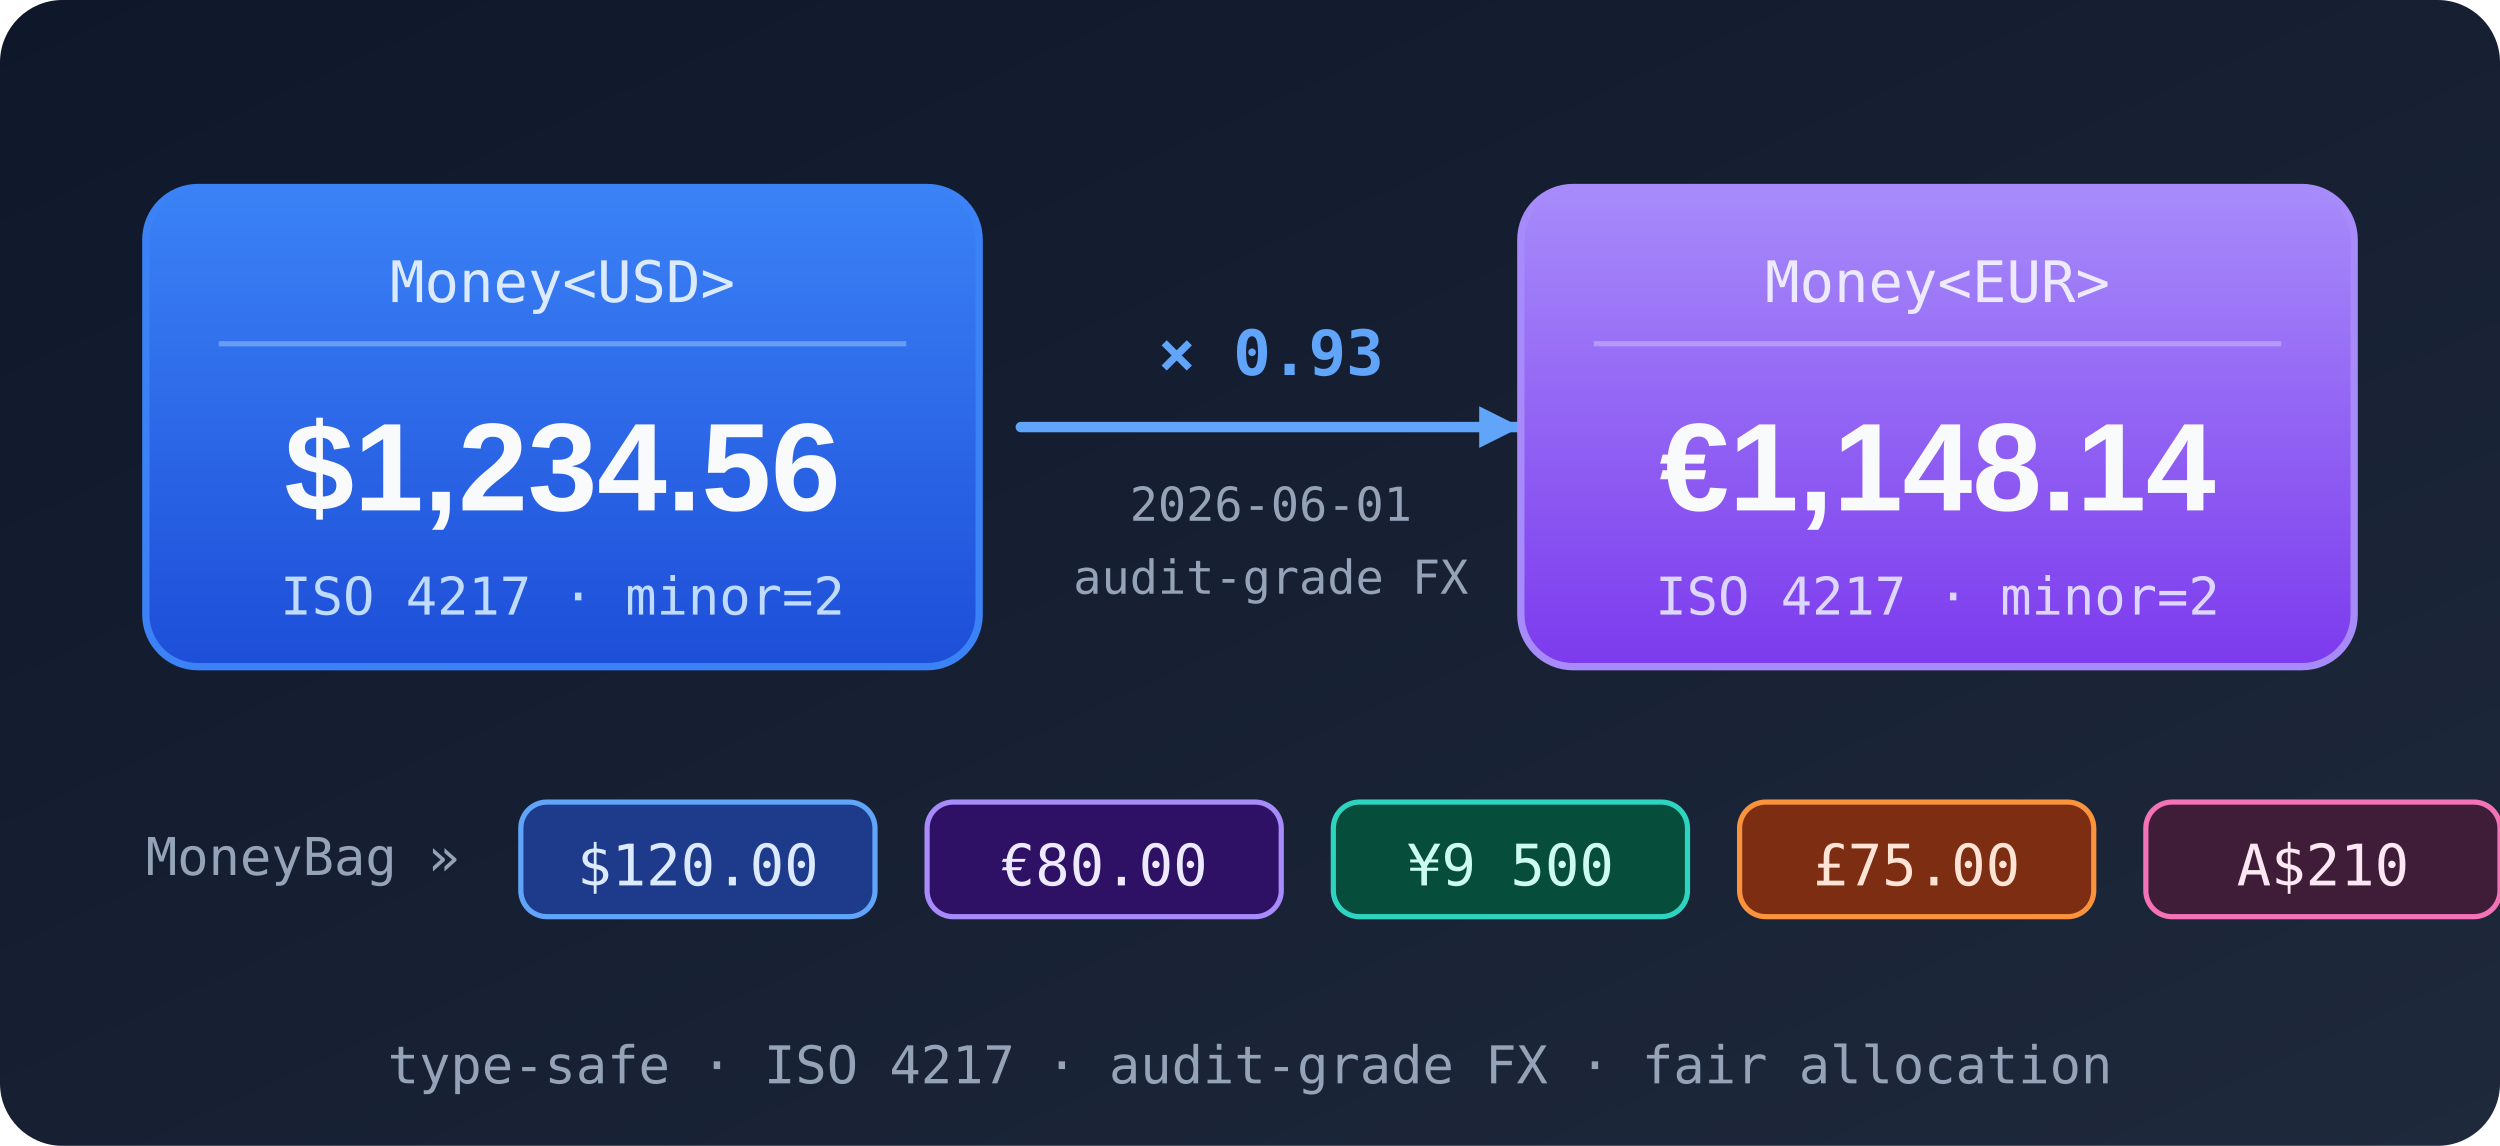
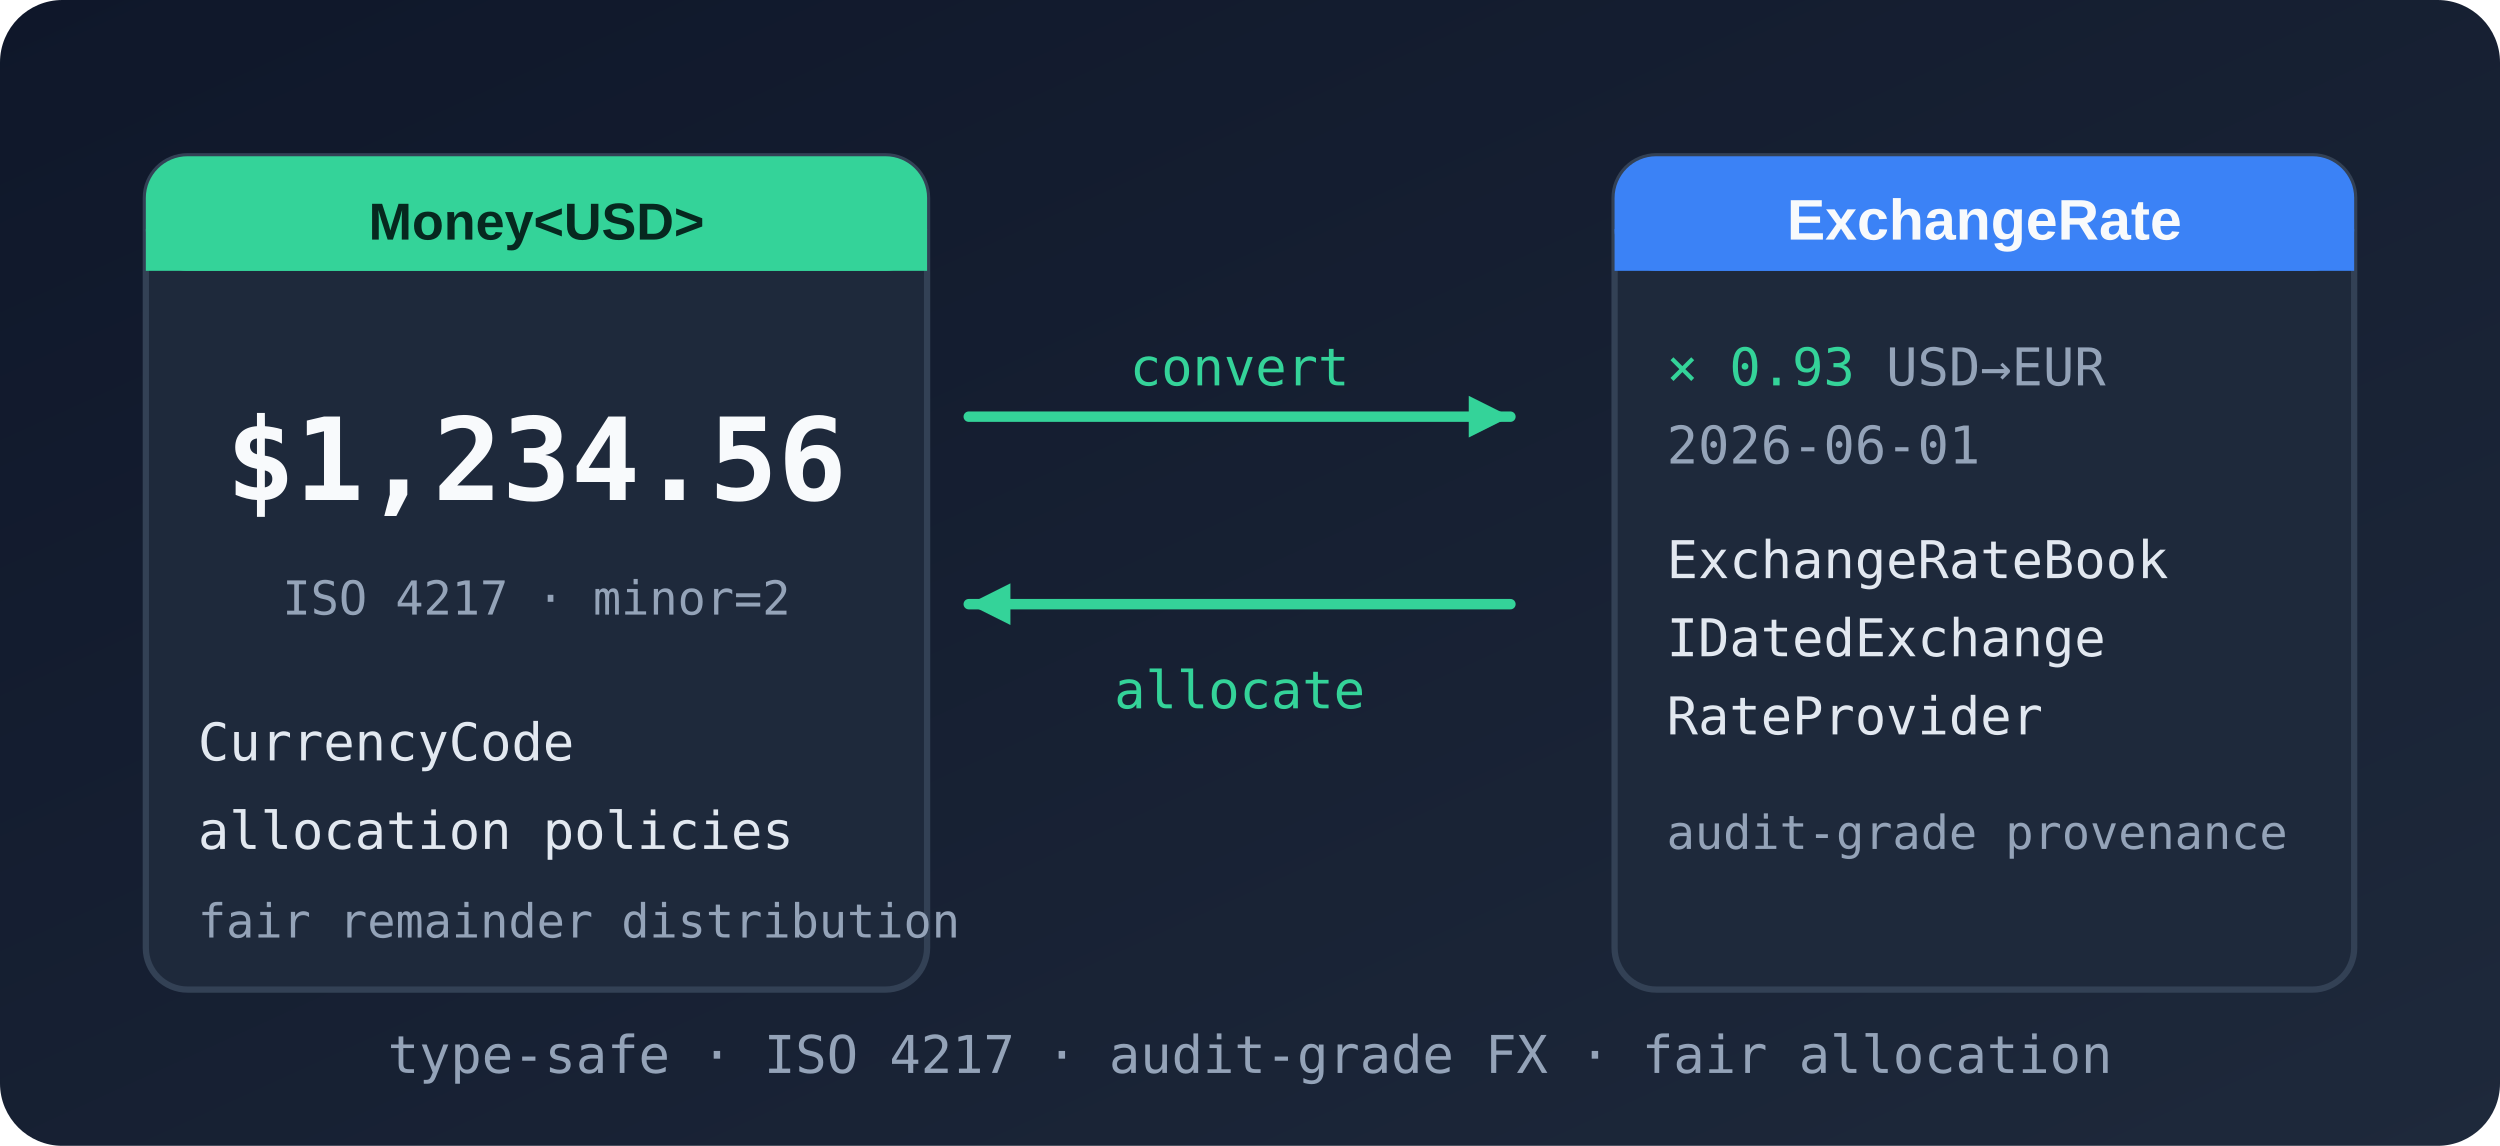
<svg xmlns="http://www.w3.org/2000/svg" viewBox="0 0 480 220" role="img" aria-label="Bodu.Financial — type-safe monetary primitives with audit-grade FX">
  <defs>
    <linearGradient id="fin-bg" x1="0" y1="0" x2="1" y2="1">
      <stop offset="0" stop-color="#0F172A" />
      <stop offset="1" stop-color="#1E293B" />
    </linearGradient>
-     <linearGradient id="fin-usd" x1="0" y1="0" x2="0" y2="1">
-       <stop offset="0" stop-color="#3B82F6" />
-       <stop offset="1" stop-color="#1D4ED8" />
-     </linearGradient>
-     <linearGradient id="fin-eur" x1="0" y1="0" x2="0" y2="1">
-       <stop offset="0" stop-color="#A78BFA" />
-       <stop offset="1" stop-color="#7C3AED" />
-     </linearGradient>
  </defs>
  <rect width="480" height="220" rx="12" fill="url(#fin-bg)" />
-   <g transform="translate(28 36)" font-family="'Segoe UI','Helvetica Neue',Arial,sans-serif">
-     <rect width="160" height="92" rx="10" fill="url(#fin-usd)" stroke="#3B82F6" stroke-width="1.4" />
-     <text x="80" y="22" fill="#DBEAFE" font-family="'Consolas','Menlo',monospace" font-size="11" text-anchor="middle">Money&lt;USD&gt;</text>
-     <line x1="14" y1="30" x2="146" y2="30" stroke="#BFDBFE" stroke-width="1" opacity="0.4" />
-     <text x="80" y="62" fill="#F8FAFC" text-anchor="middle" font-size="24" font-weight="700">$1,234.56</text>
-     <text x="80" y="82" fill="#BFDBFE" font-family="'Consolas','Menlo',monospace" font-size="10" text-anchor="middle">ISO 4217 · minor=2</text>
+   <g transform="translate(28 30)" font-family="'Segoe UI','Helvetica Neue',Arial,sans-serif" font-size="11">
+     <rect width="150" height="160" rx="8" fill="#1E293B" stroke="#334155" stroke-width="1.2" />
+     <rect width="150" height="22" rx="8" fill="#34D399" />
+     <rect y="14" width="150" height="8" fill="#34D399" />
+     <text x="75" y="16" fill="#06281F" text-anchor="middle" font-weight="700" font-size="10">Money&lt;USD&gt;</text>
+     <g font-family="'Consolas','Menlo',monospace" text-anchor="middle">
+       <text x="75" y="66" fill="#F8FAFC" font-size="22" font-weight="700">$1,234.56</text>
+       <text x="75" y="88" fill="#94A3B8" font-size="9">ISO 4217 · minor=2</text>
+     </g>
+     <g fill="#E2E8F0" font-family="'Consolas','Menlo',monospace" font-size="10">
+       <text x="10" y="116">CurrencyCode</text>
+       <text x="10" y="133">allocation policies</text>
+     </g>
+     <text x="10" y="150" fill="#94A3B8" font-family="'Consolas','Menlo',monospace" font-size="9">fair remainder distribution</text>
  </g>
-   <g transform="translate(196 76)">
-     <g fill="none" stroke="#60A5FA" stroke-width="2" stroke-linecap="round">
-       <line x1="0" y1="6" x2="96" y2="6" />
-       <polygon points="96,6 88,2 88,10" fill="#60A5FA" stroke="none" />
-     </g>
-     <text x="48" y="-4" fill="#60A5FA" font-family="'Consolas','Menlo',monospace" font-size="12" font-weight="700" text-anchor="middle">× 0.93</text>
-     <text x="48" y="24" fill="#94A3B8" font-family="'Consolas','Menlo',monospace" font-size="9" text-anchor="middle">2026-06-01</text>
-     <text x="48" y="38" fill="#94A3B8" font-family="'Consolas','Menlo',monospace" font-size="9" text-anchor="middle">audit-grade FX</text>
+   <g transform="translate(186 80)" fill="none" stroke="#34D399" stroke-width="2" stroke-linecap="round">
+     <line x1="0" y1="0" x2="104" y2="0" />
+     <polygon points="104,0 96,-4 96,4" fill="#34D399" stroke="none" />
+     <line x1="104" y1="36" x2="0" y2="36" />
+     <polygon points="0,36 8,32 8,40" fill="#34D399" stroke="none" />
  </g>
-   <g transform="translate(292 36)" font-family="'Segoe UI','Helvetica Neue',Arial,sans-serif">
-     <rect width="160" height="92" rx="10" fill="url(#fin-eur)" stroke="#A78BFA" stroke-width="1.4" />
-     <text x="80" y="22" fill="#EDE9FE" font-family="'Consolas','Menlo',monospace" font-size="11" text-anchor="middle">Money&lt;EUR&gt;</text>
-     <line x1="14" y1="30" x2="146" y2="30" stroke="#DDD6FE" stroke-width="1" opacity="0.4" />
-     <text x="80" y="62" fill="#F8FAFC" text-anchor="middle" font-size="24" font-weight="700">€1,148.14</text>
-     <text x="80" y="82" fill="#DDD6FE" font-family="'Consolas','Menlo',monospace" font-size="10" text-anchor="middle">ISO 4217 · minor=2</text>
+   <g transform="translate(186 80)" fill="#34D399" font-family="'Consolas','Menlo',monospace" font-size="10" text-anchor="middle">
+     <text x="52" y="-6">convert</text>
+     <text x="52" y="56">allocate</text>
  </g>
-   <g transform="translate(28 154)" font-family="'Consolas','Menlo',monospace" font-size="11">
-     <text x="0" y="14" fill="#94A3B8" font-size="10">MoneyBag »</text>
-     <g transform="translate(72 0)">
-       <rect width="68" height="22" rx="5" fill="#1E3A8A" stroke="#60A5FA" stroke-width="1" />
-       <text x="34" y="16" fill="#DBEAFE" text-anchor="middle">$120.00</text>
-     </g>
-     <g transform="translate(150 0)">
-       <rect width="68" height="22" rx="5" fill="#2E1065" stroke="#A78BFA" stroke-width="1" />
-       <text x="34" y="16" fill="#EDE9FE" text-anchor="middle">€80.00</text>
-     </g>
-     <g transform="translate(228 0)">
-       <rect width="68" height="22" rx="5" fill="#064E3B" stroke="#2DD4BF" stroke-width="1" />
-       <text x="34" y="16" fill="#CCFBF1" text-anchor="middle">¥9 500</text>
-     </g>
-     <g transform="translate(306 0)">
-       <rect width="68" height="22" rx="5" fill="#7C2D12" stroke="#FB923C" stroke-width="1" />
-       <text x="34" y="16" fill="#FFE4D6" text-anchor="middle">£75.00</text>
-     </g>
-     <g transform="translate(384 0)">
-       <rect width="68" height="22" rx="5" fill="#3F1D38" stroke="#F472B6" stroke-width="1" />
-       <text x="34" y="16" fill="#FCE7F3" text-anchor="middle">A$210</text>
+   <g transform="translate(310 30)" font-family="'Segoe UI','Helvetica Neue',Arial,sans-serif" font-size="11">
+     <rect width="142" height="160" rx="8" fill="#1E293B" stroke="#334155" stroke-width="1.2" />
+     <rect width="142" height="22" rx="8" fill="#3B82F6" />
+     <rect y="14" width="142" height="8" fill="#3B82F6" />
+     <text x="71" y="16" fill="#F8FAFC" text-anchor="middle" font-weight="700" font-size="11">ExchangeRate</text>
+     <g fill="#E2E8F0" font-family="'Consolas','Menlo',monospace" font-size="10">
+       <text x="10" y="44">
+         <tspan fill="#34D399">× 0.93</tspan>
+         <tspan fill="#94A3B8">USD→EUR</tspan>
+       </text>
+       <text x="10" y="59">
+         <tspan fill="#94A3B8">2026-06-01</tspan>
+       </text>
+       <text x="10" y="81">ExchangeRateBook</text>
+       <text x="10" y="96">IDatedExchange</text>
+       <text x="10" y="111">RateProvider</text>
+       <text x="10" y="133">
+         <tspan fill="#94A3B8" font-size="9">audit-grade provenance</tspan>
+       </text>
    </g>
  </g>
-   <g font-family="'Consolas','Menlo',monospace" font-size="10" fill="#94A3B8">
-     <text x="240" y="208" text-anchor="middle">type-safe · ISO 4217 · audit-grade FX · fair allocation</text>
+   <g fill="#94A3B8" font-family="'Consolas','Menlo',monospace" font-size="10">
+     <text x="240" y="206" text-anchor="middle">type-safe · ISO 4217 · audit-grade FX · fair allocation</text>
  </g>
</svg>
